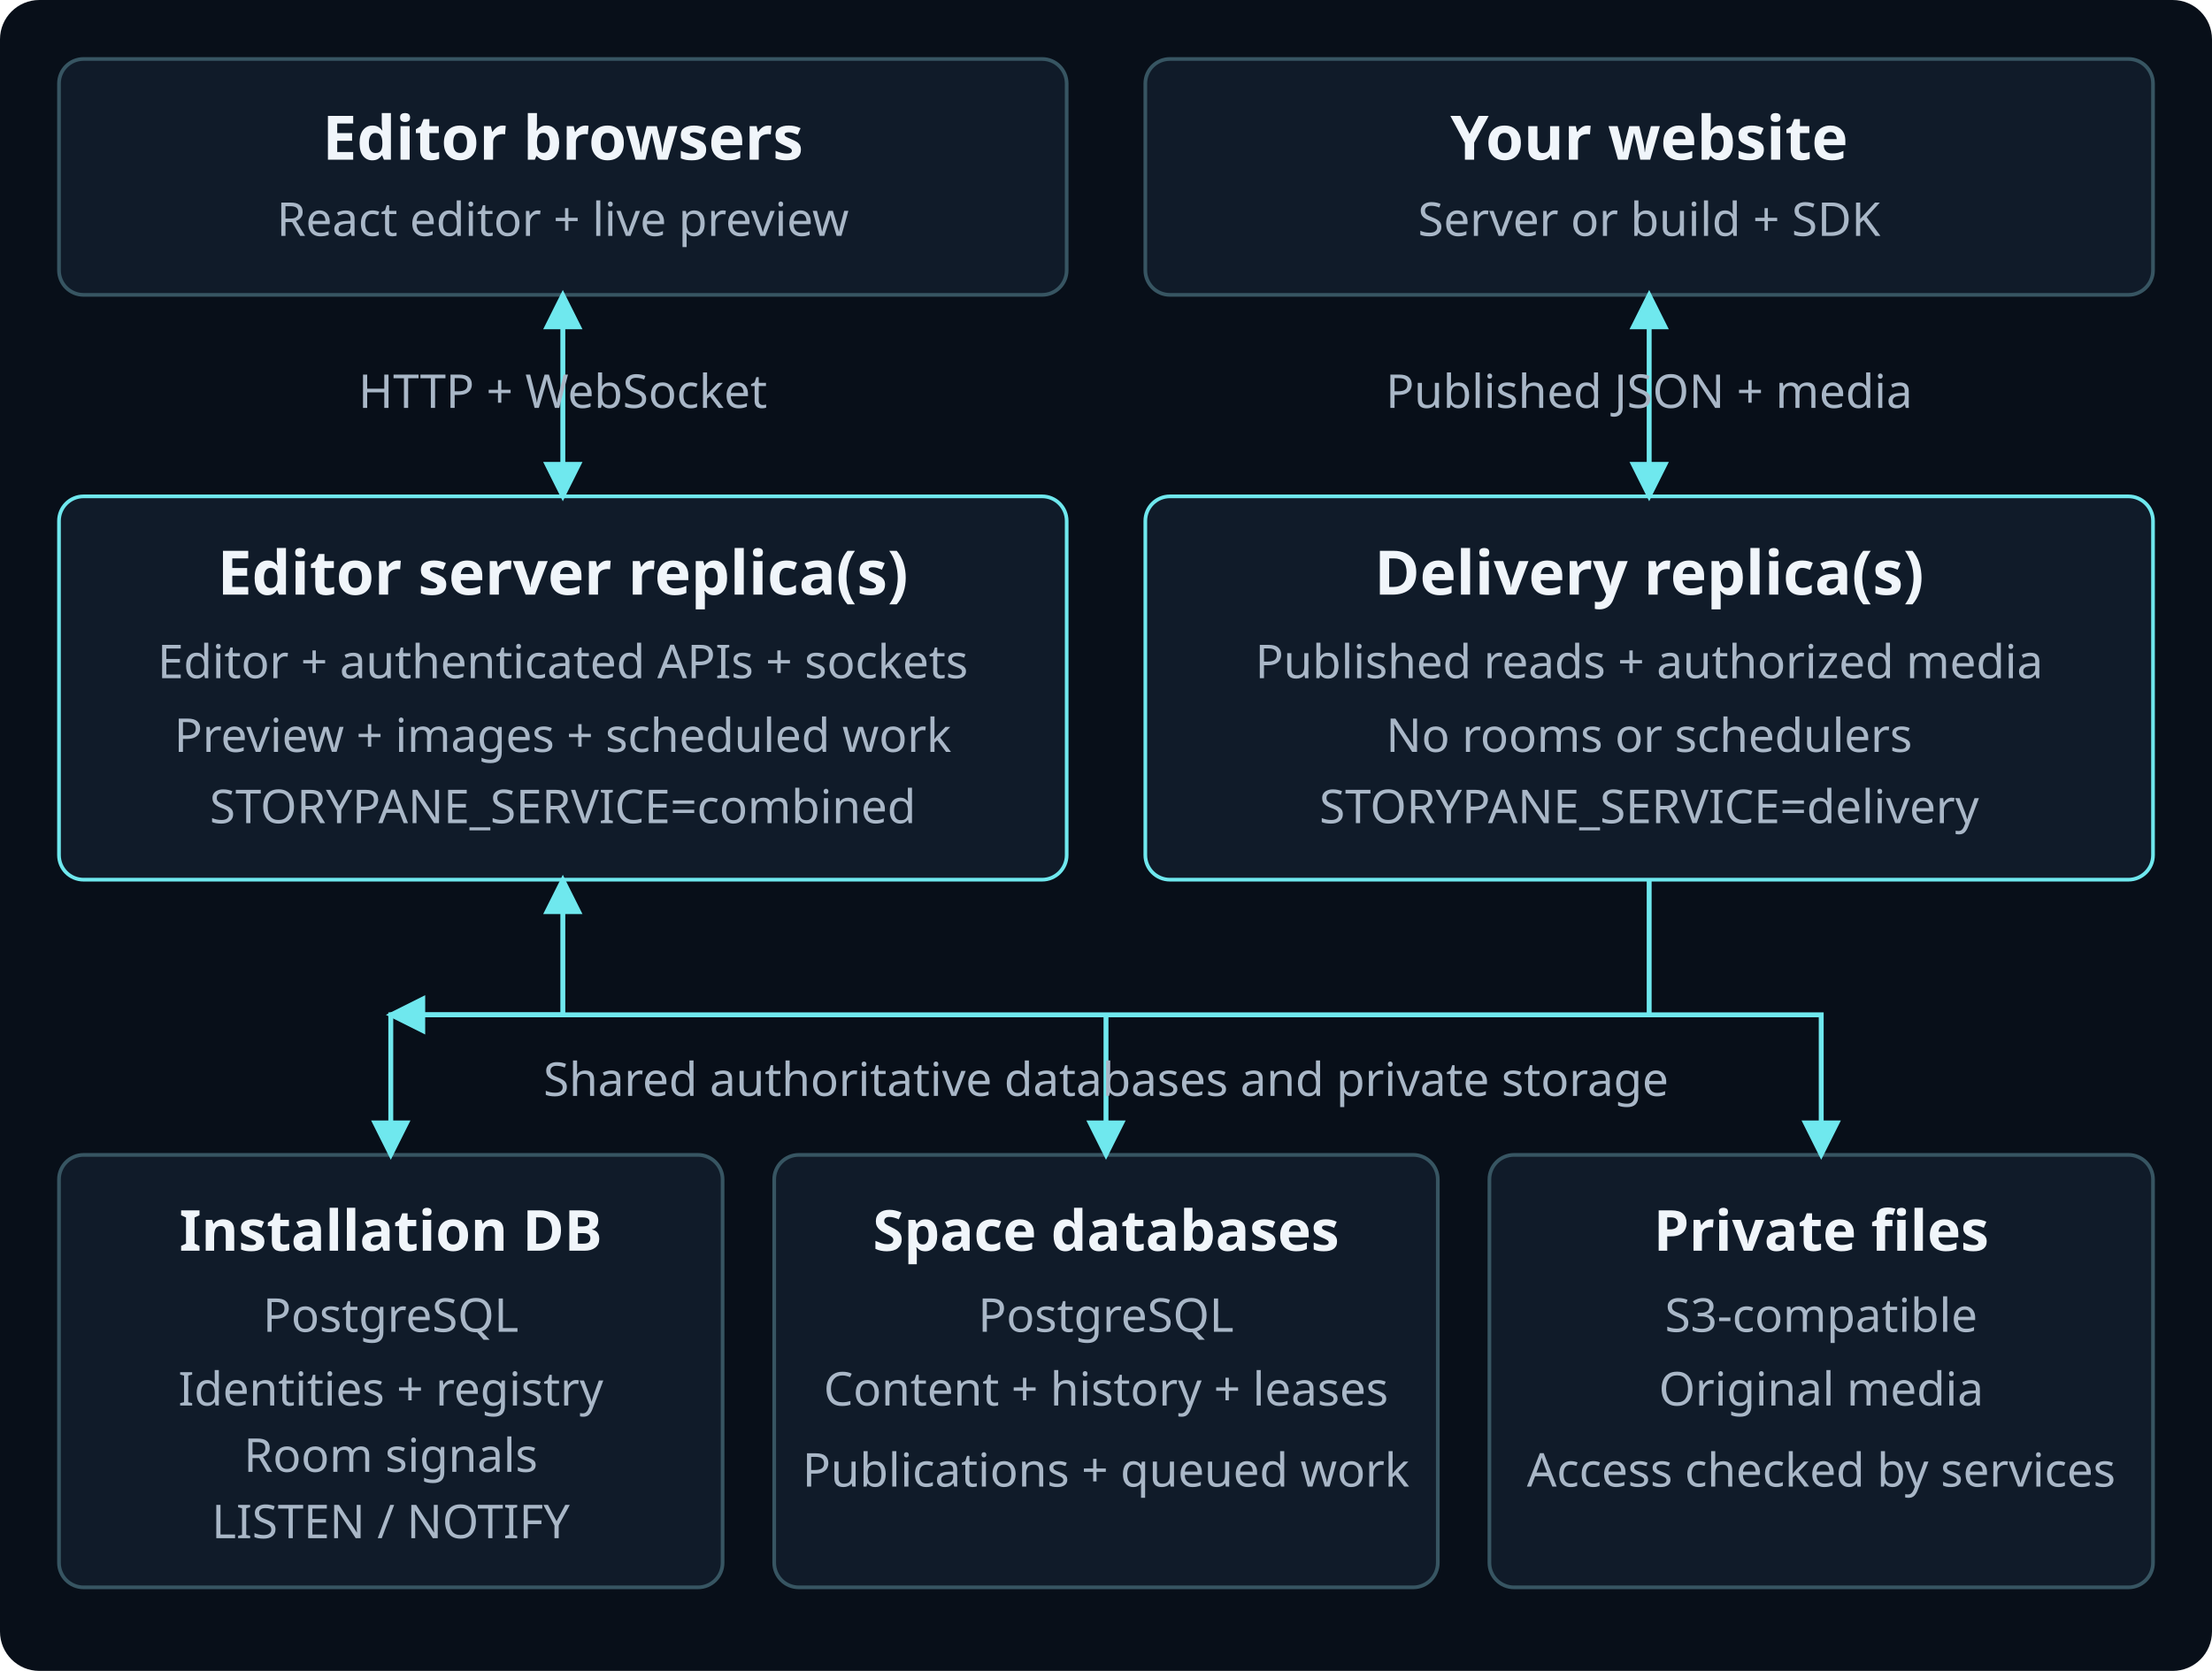
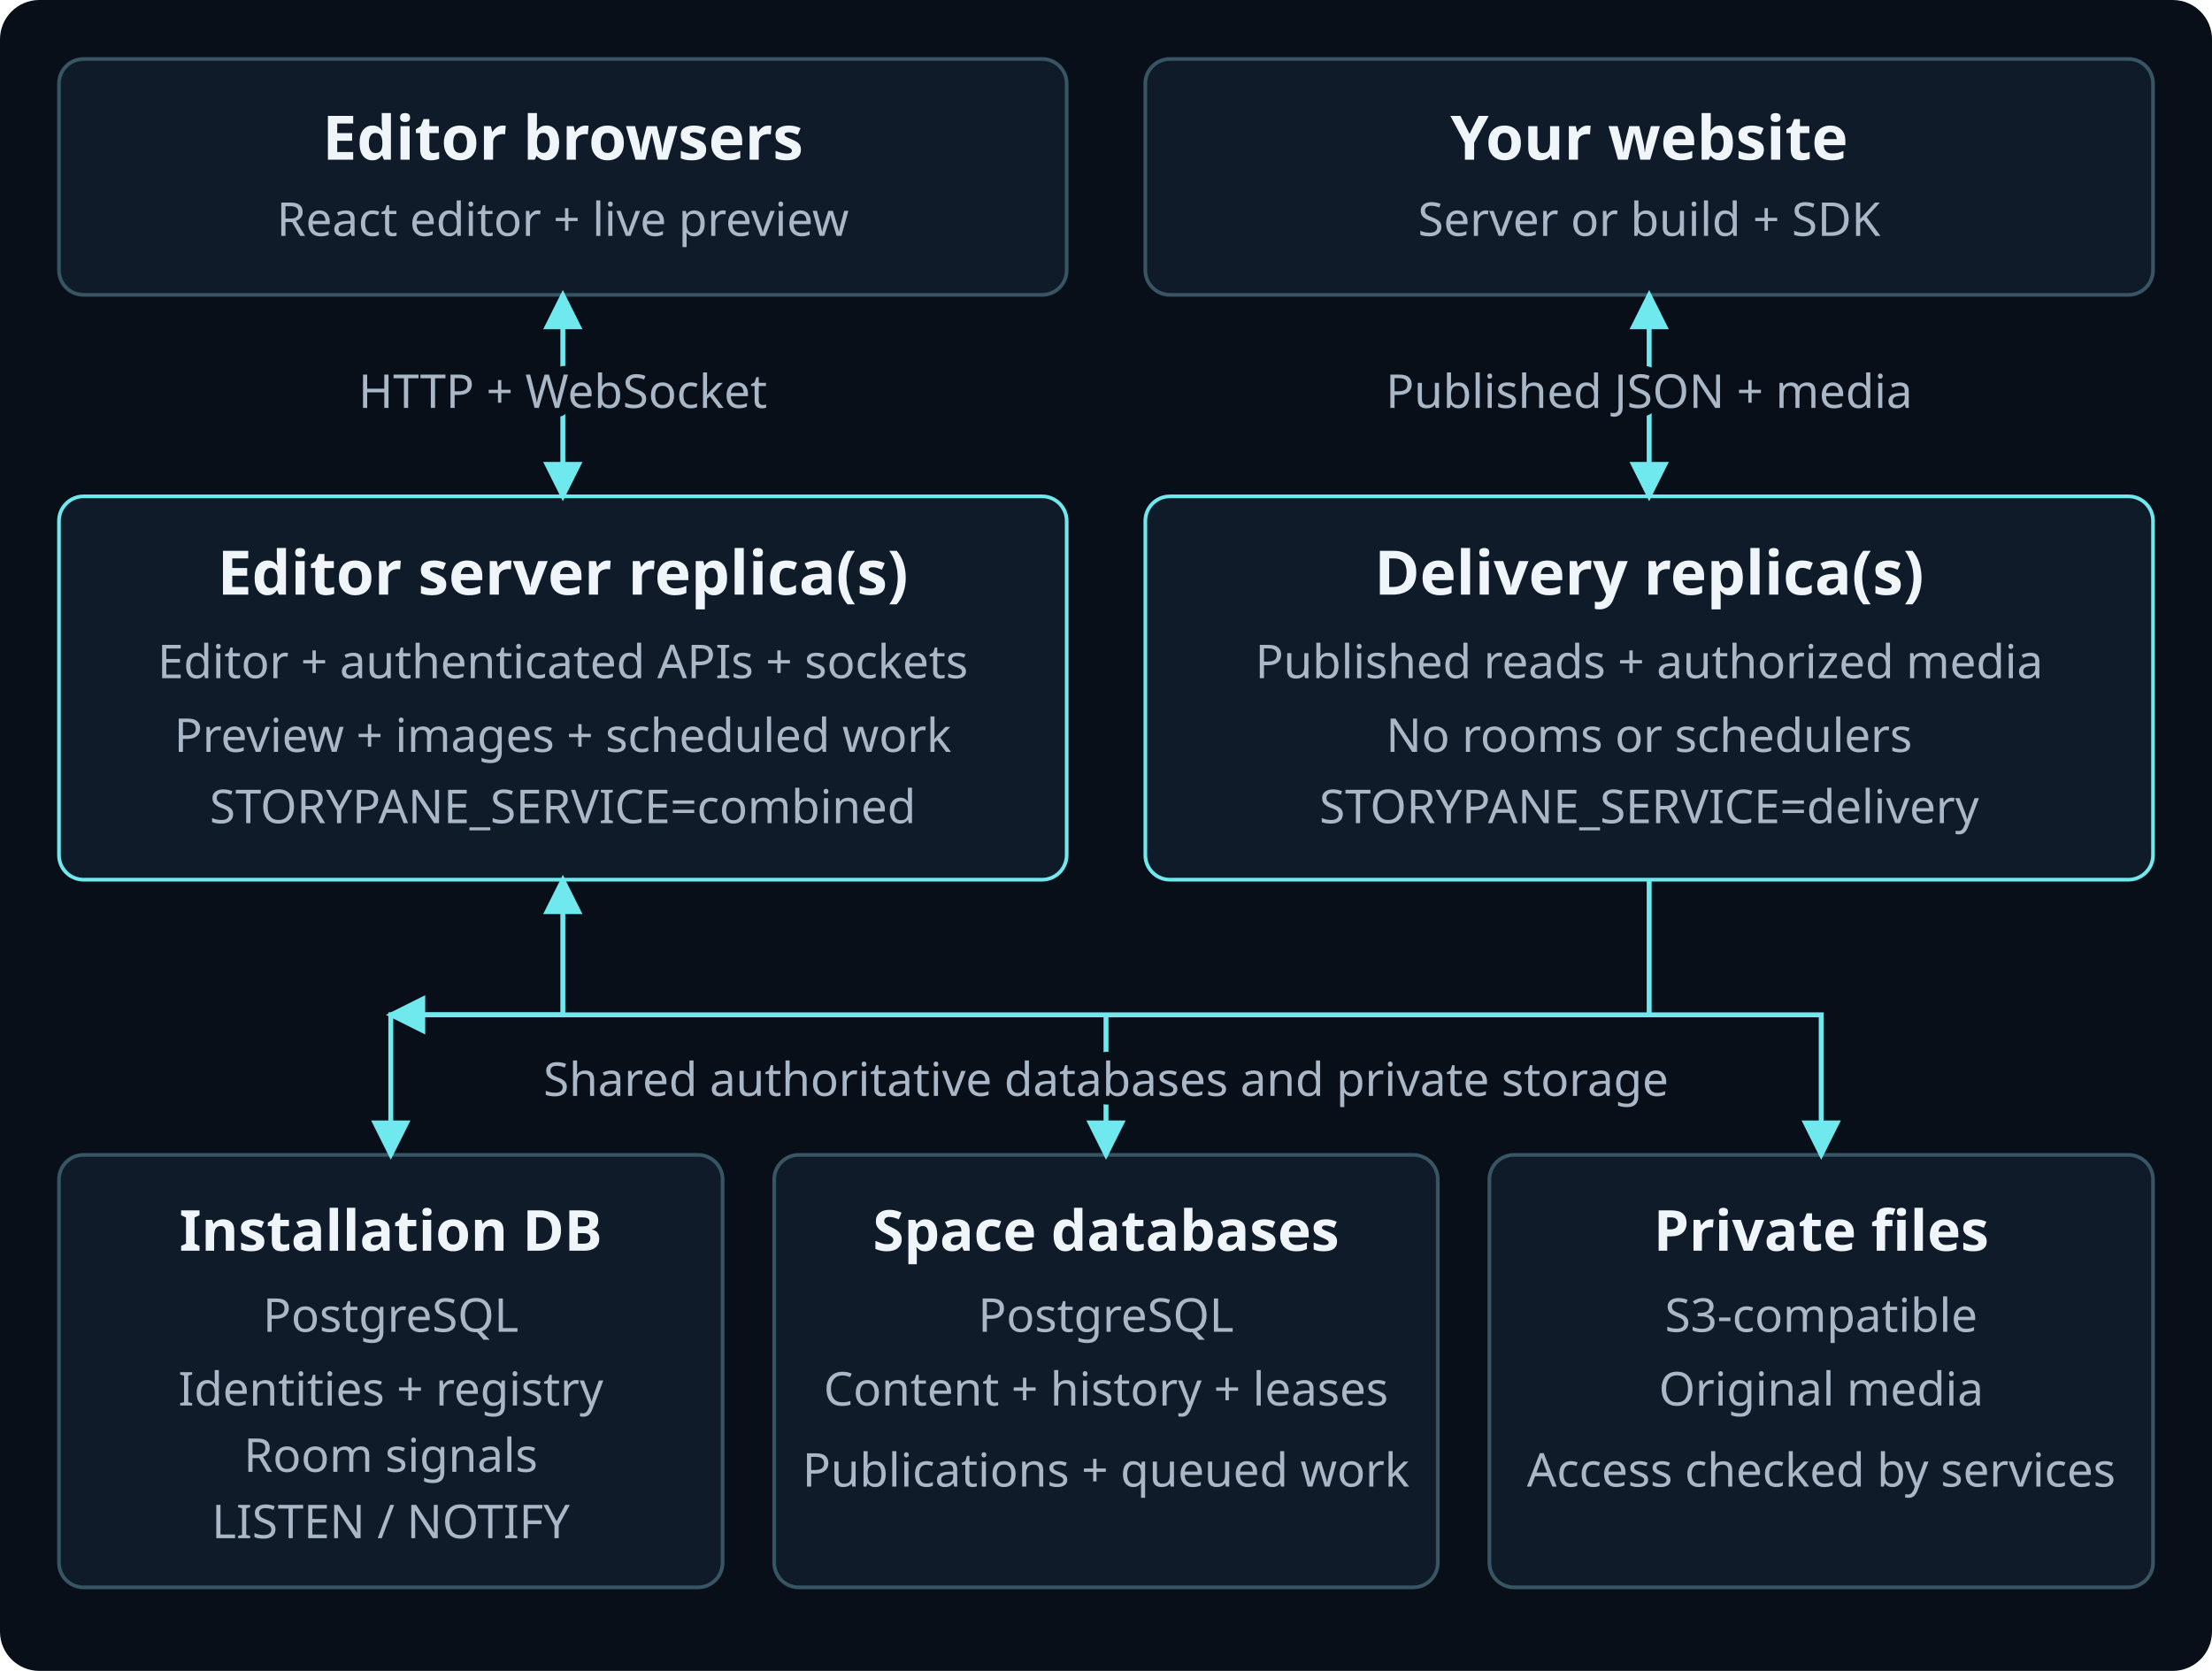
<svg xmlns="http://www.w3.org/2000/svg" viewBox="0 0 900 680" role="img" aria-labelledby="title desc">
  <defs>
    <marker id="arrow" markerWidth="8" markerHeight="8" refX="7" refY="4" orient="auto-start-reverse">
      <path d="M0 0 8 4 0 8" fill="#6fe8ee" />
    </marker>
  </defs>
  <rect width="900" height="680" rx="16" fill="#080f19" />
  <g fill="#101b29" stroke="#375562" stroke-width="1.5">
    <rect x="24" y="24" width="410" height="96" rx="10" />
    <rect x="466" y="24" width="410" height="96" rx="10" />
    <rect x="24" y="202" width="410" height="156" rx="10" stroke="#6fe8ee" />
    <rect x="466" y="202" width="410" height="156" rx="10" stroke="#6fe8ee" />
    <rect x="24" y="470" width="270" height="176" rx="10" />
    <rect x="315" y="470" width="270" height="176" rx="10" />
    <rect x="606" y="470" width="270" height="176" rx="10" />
  </g>
  <g fill="none" stroke="#6fe8ee" stroke-width="2" marker-end="url(#arrow)">
    <path d="M229 120V202" marker-start="url(#arrow)" />
    <path d="M671 120V202" marker-start="url(#arrow)" />
    <path d="M229 358V413H159V470" marker-start="url(#arrow)" />
    <path d="M671 358V413H159" />
    <path d="M450 413V470" />
    <path d="M671 413H741V470" />
  </g>
  <g font-family="system-ui,sans-serif" text-anchor="middle" fill="#f0f5fa">
    <g font-size="25" font-weight="600">
      <text x="229" y="65">Editor browsers</text>
      <text x="671" y="65">Your website</text>
      <text x="229" y="242">Editor server replica(s)</text>
      <text x="671" y="242">Delivery replica(s)</text>
    </g>
    <g font-size="19" fill="#a9b7c7">
      <text x="229" y="96">React editor + live preview</text>
      <text x="671" y="96">Server or build + SDK</text>
-       <text x="229" y="166">HTTP + WebSocket</text>
-       <text x="671" y="166">Published JSON + media</text>
+       <text x="229" y="166" paint-order="stroke" stroke="#080f19" stroke-width="7" stroke-linejoin="round">HTTP + WebSocket</text>
+       <text x="671" y="166" paint-order="stroke" stroke="#080f19" stroke-width="7" stroke-linejoin="round">Published JSON + media</text>
      <text x="229" y="276">Editor + authenticated APIs + sockets</text>
      <text x="229" y="306">Preview + images + scheduled work</text>
      <text x="229" y="335">STORYPANE_SERVICE=combined</text>
      <text x="671" y="276">Published reads + authorized media</text>
      <text x="671" y="306">No rooms or schedulers</text>
      <text x="671" y="335">STORYPANE_SERVICE=delivery</text>
-       <text x="450" y="446">Shared authoritative databases and private storage</text>
+       <text x="450" y="446" paint-order="stroke" stroke="#080f19" stroke-width="7" stroke-linejoin="round">Shared authoritative databases and private storage</text>
    </g>
    <g font-size="23" font-weight="600">
      <text x="159" y="509">Installation DB</text>
      <text x="450" y="509">Space databases</text>
      <text x="741" y="509">Private files</text>
    </g>
    <g font-size="19" fill="#a9b7c7">
      <text x="159" y="542">PostgreSQL</text>
      <text x="159" y="572">Identities + registry</text>
      <text x="159" y="599">Room signals</text>
      <text x="159" y="626">LISTEN / NOTIFY</text>
      <text x="450" y="542">PostgreSQL</text>
      <text x="450" y="572">Content + history + leases</text>
      <text x="450" y="605">Publications + queued work</text>
      <text x="741" y="542">S3-compatible</text>
      <text x="741" y="572">Original media</text>
      <text x="741" y="605">Access checked by services</text>
    </g>
  </g>
</svg>
